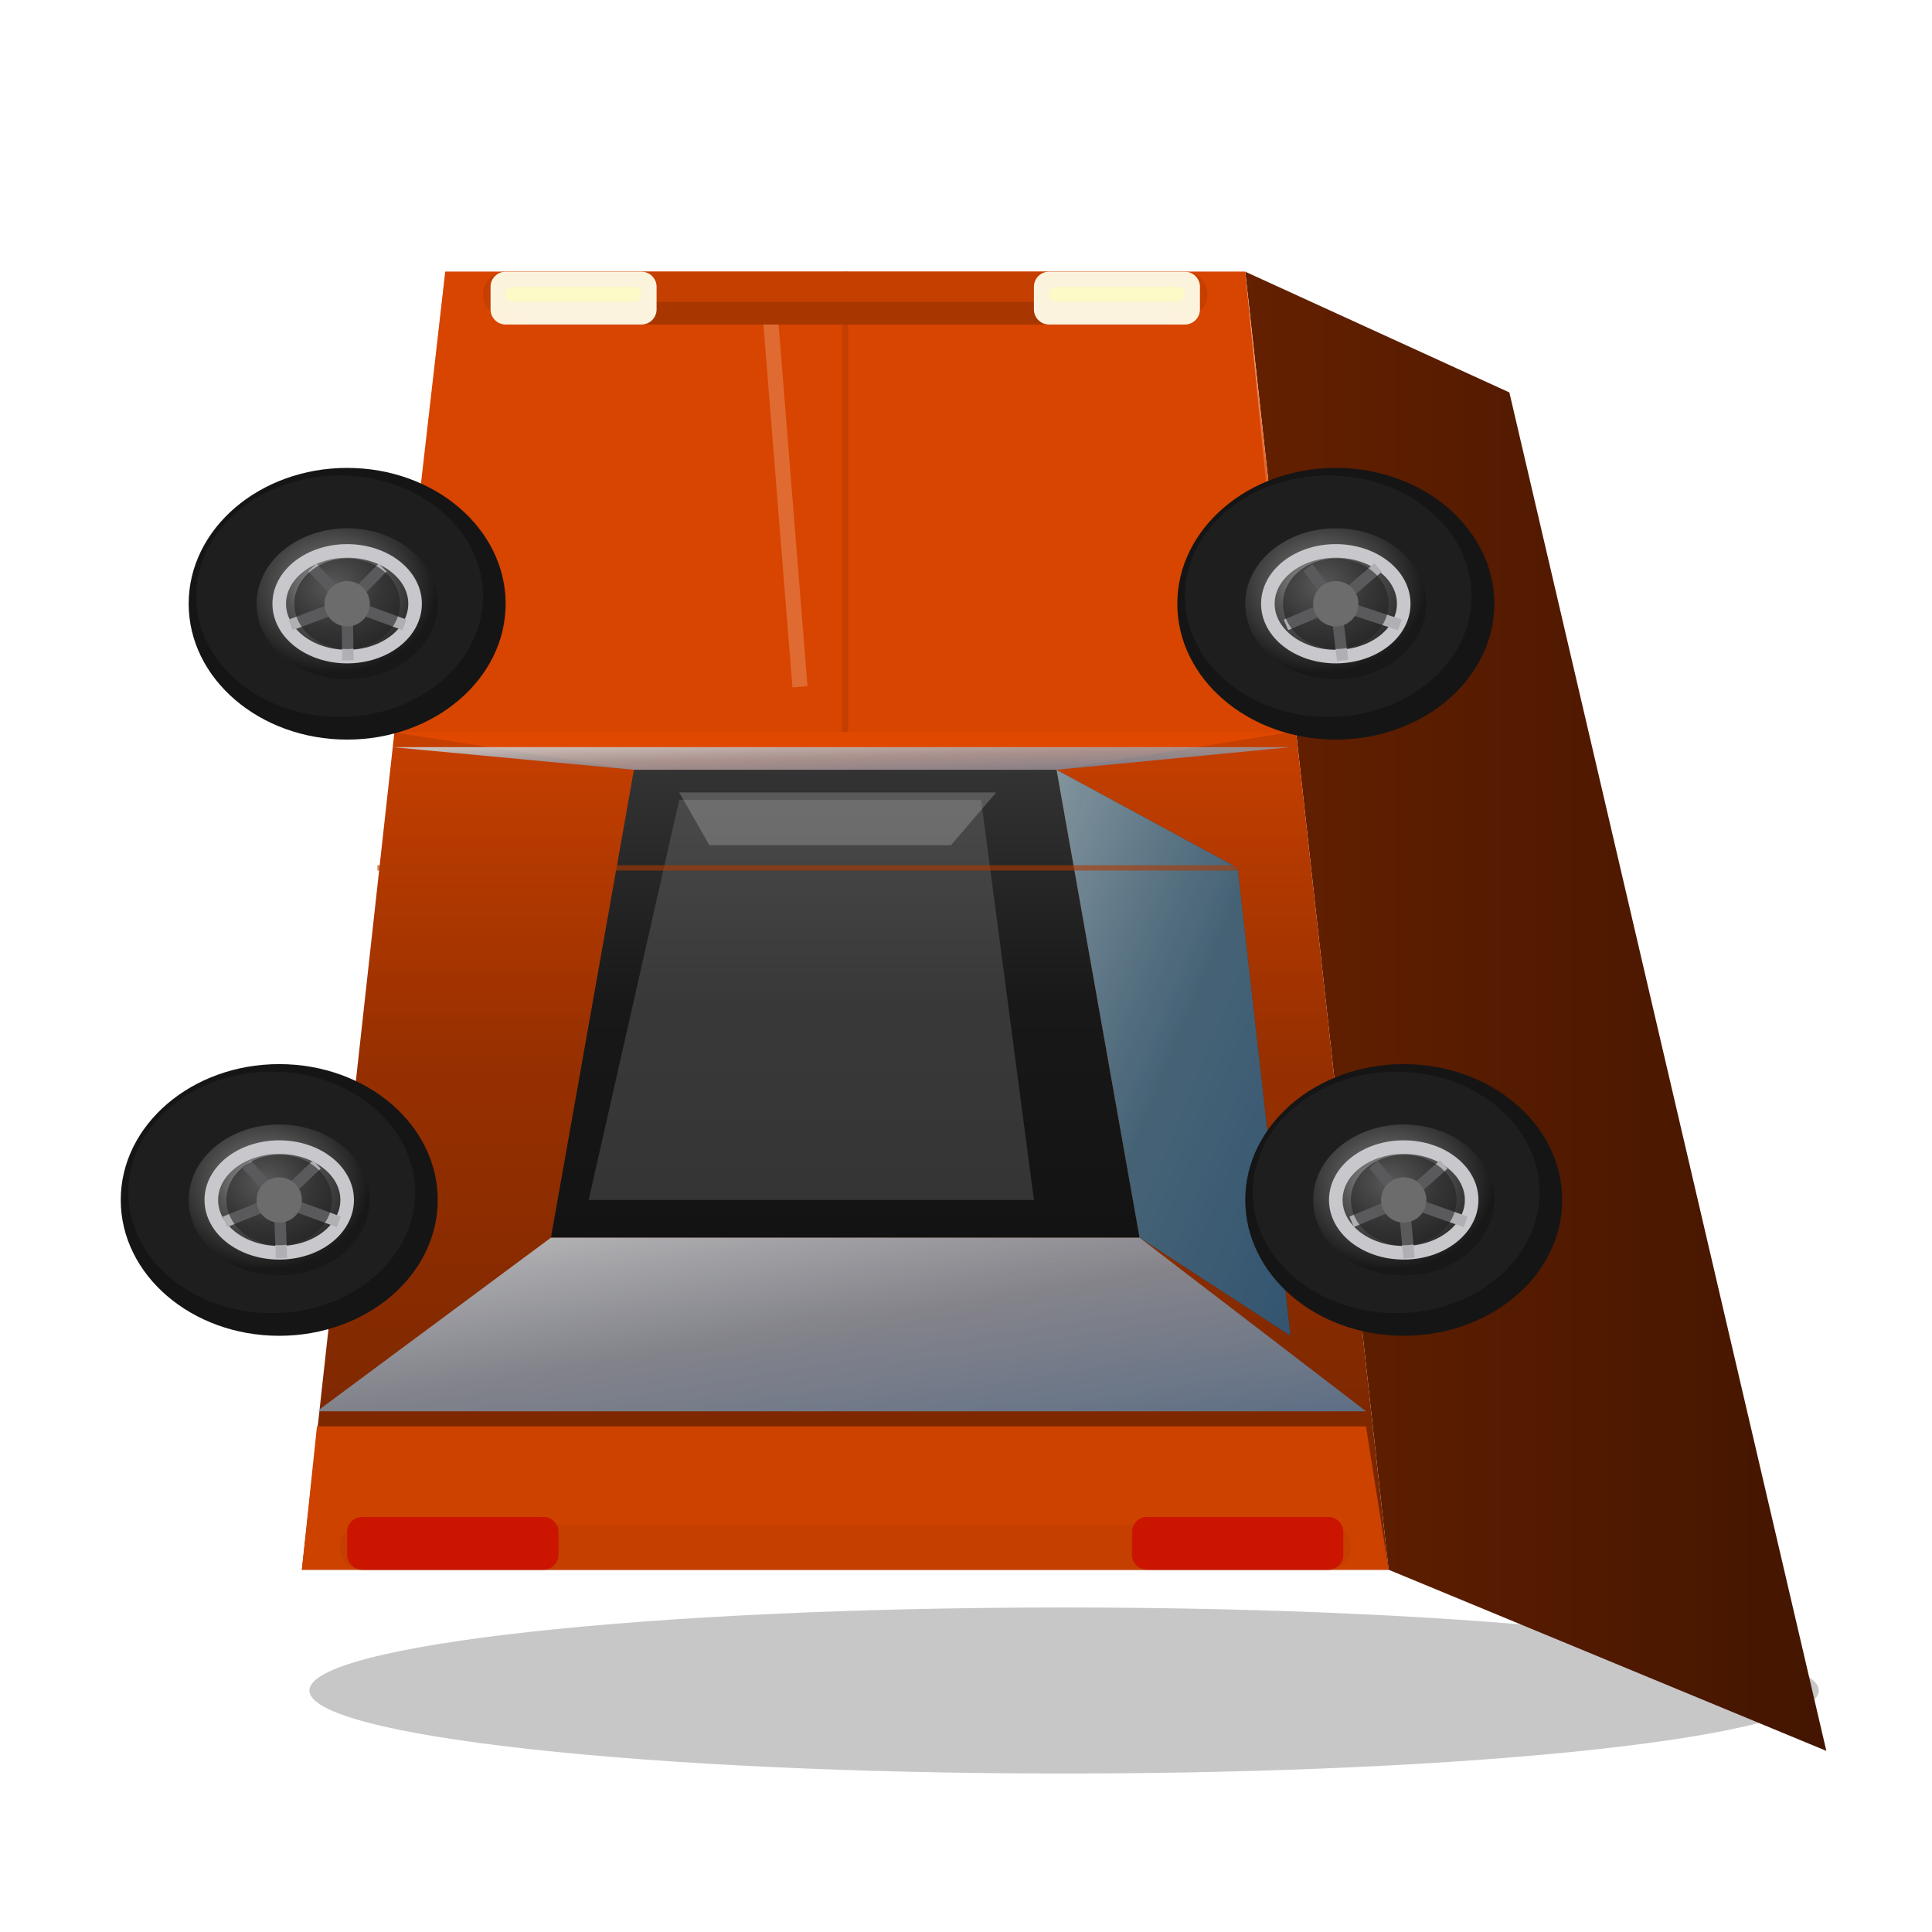
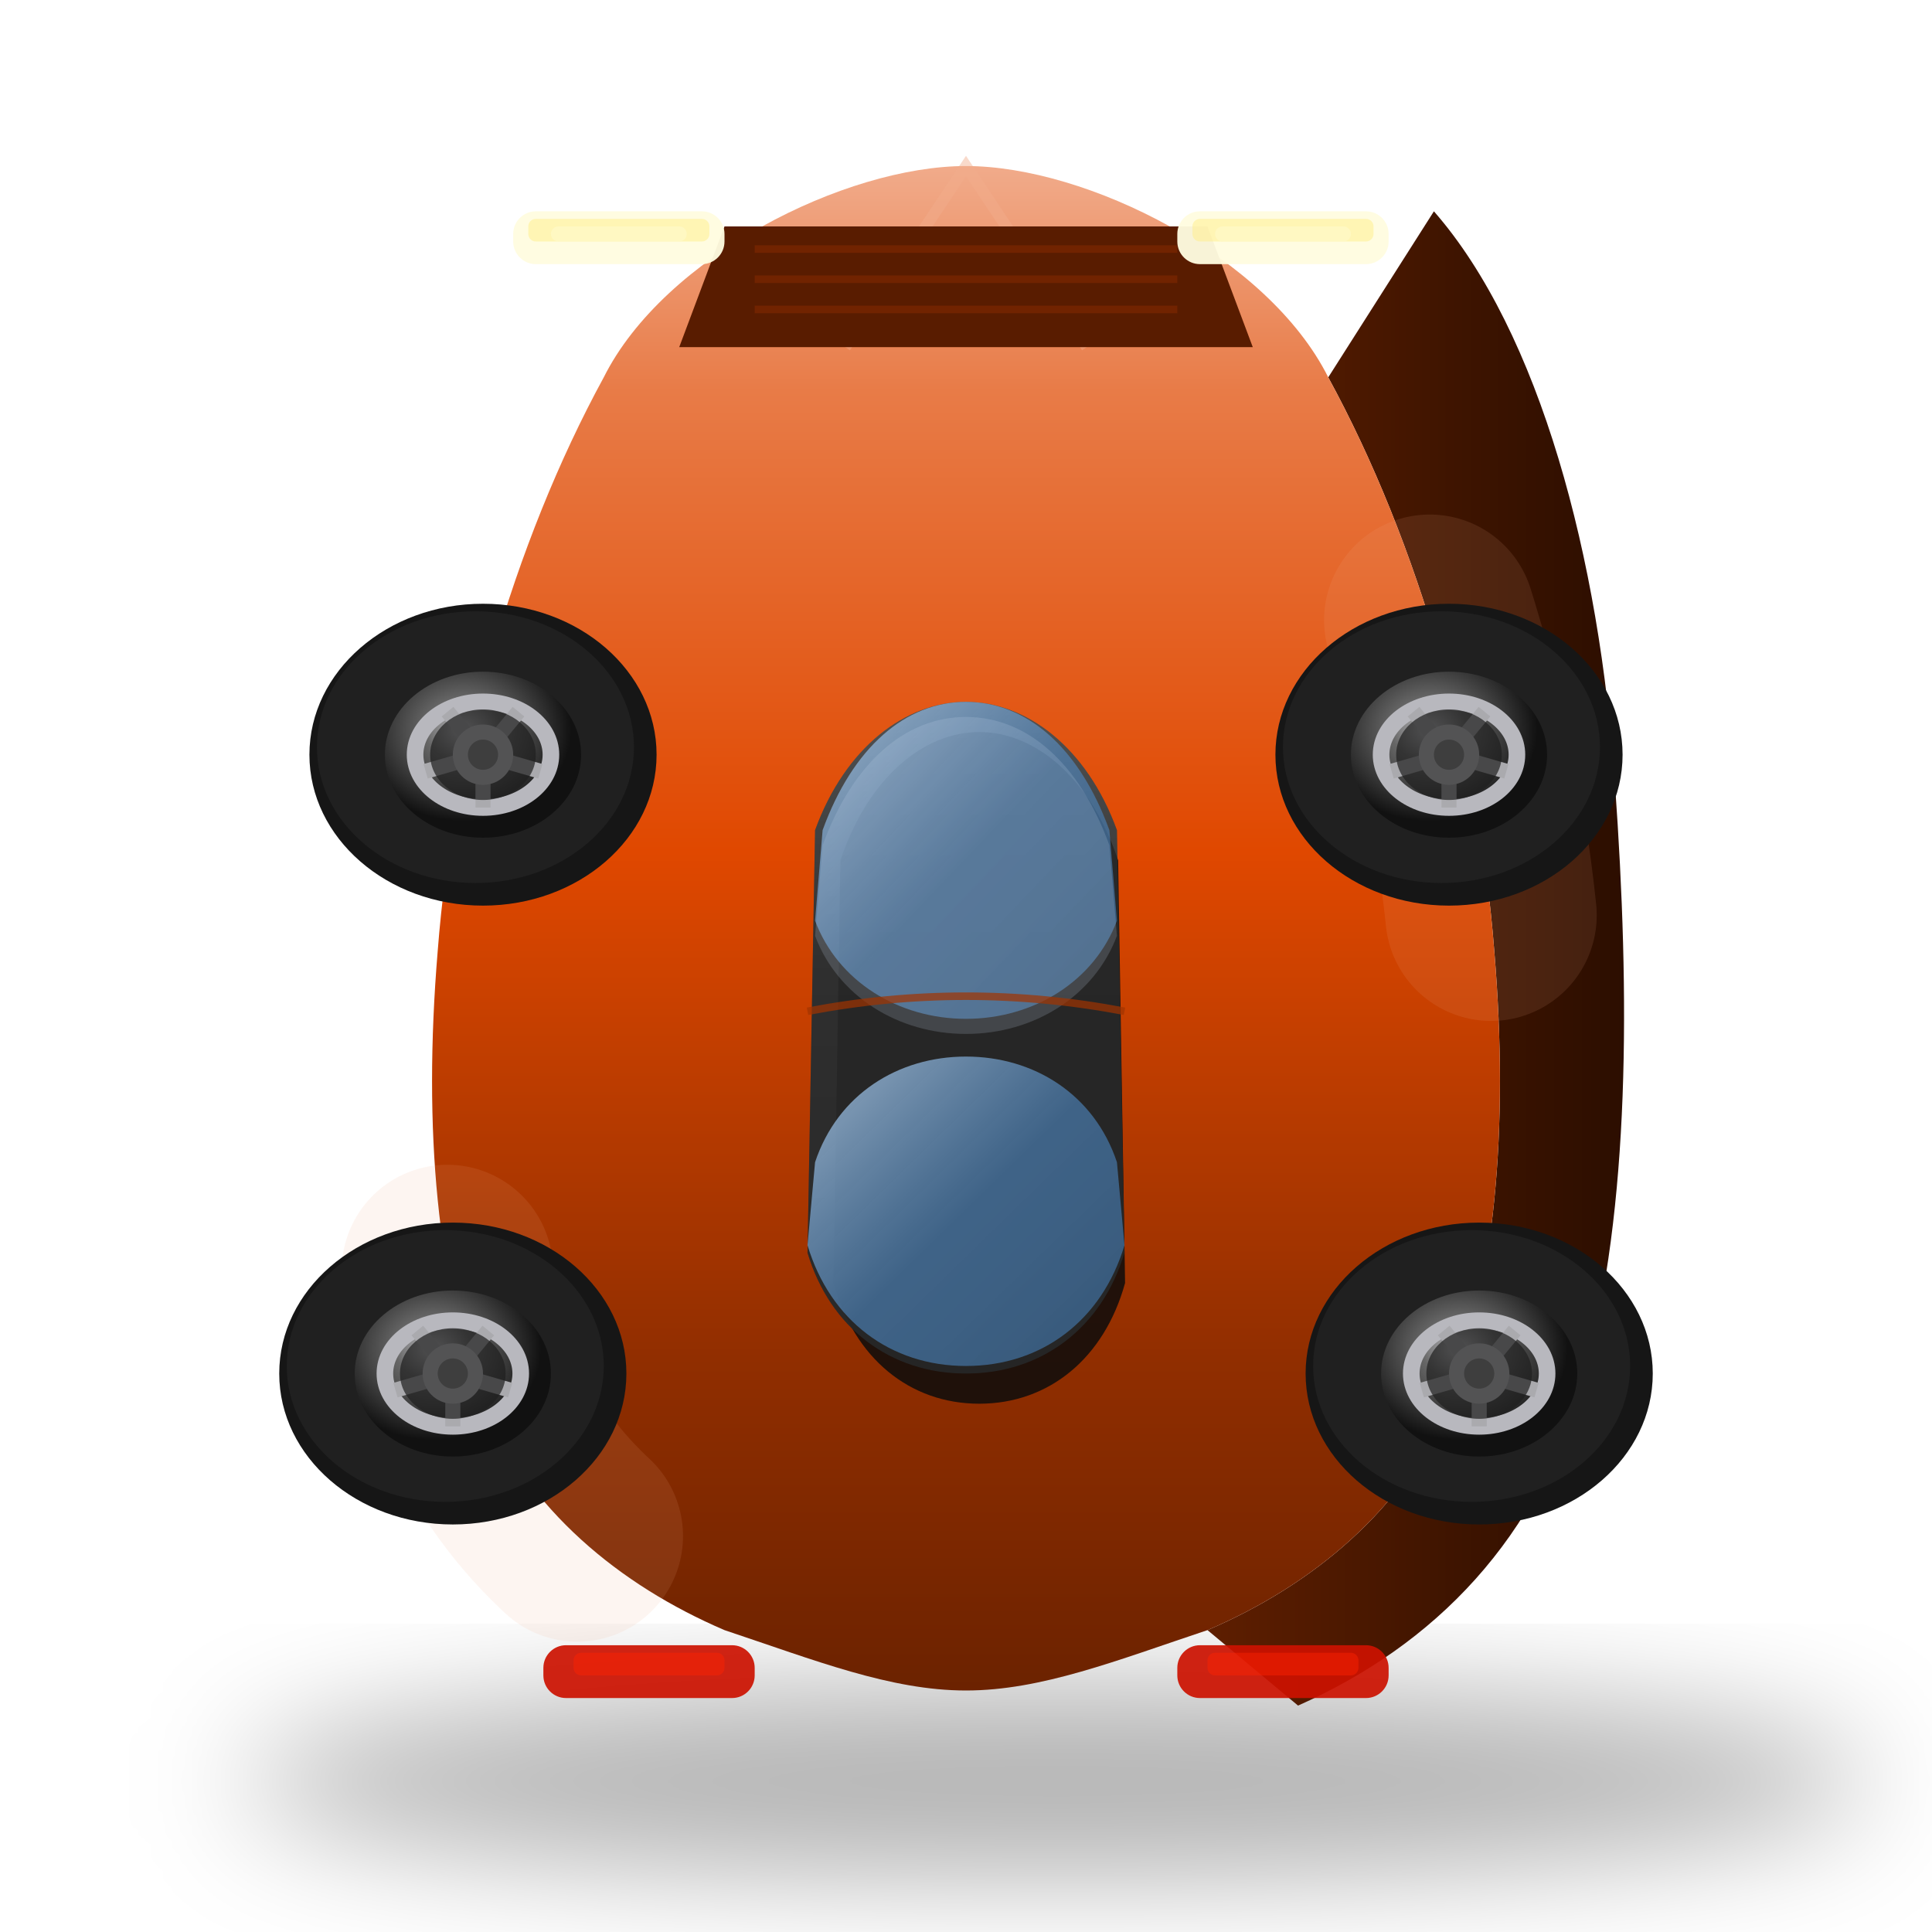
<svg xmlns="http://www.w3.org/2000/svg" viewBox="0 0 256 256">
  <defs>
    <linearGradient id="pgmclaren720s" x1="0" y1="0" x2="0" y2="1">
-       <stop offset="0%" stop-color="rgb(240,167,132)" />
-       <stop offset="22%" stop-color="rgb(224,72,0)" />
-       <stop offset="60%" stop-color="rgb(152,48,0)" />
-       <stop offset="100%" stop-color="rgb(116,37,0)" />
+       <stop offset="0%" stop-color="rgb(241,172,140)" />
+       <stop offset="15%" stop-color="rgb(232,123,71)" />
+       <stop offset="45%" stop-color="rgb(224,72,0)" />
+       <stop offset="78%" stop-color="rgb(145,46,0)" />
+       <stop offset="100%" stop-color="rgb(107,34,0)" />
    </linearGradient>
    <linearGradient id="spmclaren720s" x1="0" y1="0" x2="1" y2="0">
-       <stop offset="0%" stop-color="rgb(100,32,0)" />
-       <stop offset="100%" stop-color="rgb(67,21,0)" />
+       <stop offset="0%" stop-color="rgb(94,30,0)" />
+       <stop offset="60%" stop-color="rgb(62,20,0)" />
+       <stop offset="100%" stop-color="rgb(44,14,0)" />
    </linearGradient>
    <linearGradient id="rgmclaren720s" x1="0" y1="0" x2="0" y2="1">
-       <stop offset="0%" stop-color="rgb(51,51,51)" />
-       <stop offset="50%" stop-color="rgb(24,24,24)" />
-       <stop offset="100%" stop-color="rgb(19,19,19)" />
+       <stop offset="0%" stop-color="rgb(70,70,70)" />
+       <stop offset="40%" stop-color="rgb(24,24,24)" />
+       <stop offset="100%" stop-color="rgb(16,16,16)" />
    </linearGradient>
    <linearGradient id="glmclaren720s" x1="0" y1="0" x2="1" y2="1">
-       <stop offset="0%" stop-color="rgba(210,240,255,0.75)" />
-       <stop offset="50%" stop-color="rgba(130,190,230,0.60)" />
-       <stop offset="100%" stop-color="rgba(80,140,190,0.70)" />
+       <stop offset="0%" stop-color="rgba(176,203,230,0.82)" />
+       <stop offset="50%" stop-color="rgba(80,140,200,0.60)" />
+       <stop offset="100%" stop-color="rgba(60,105,150,0.72)" />
    </linearGradient>
-     <radialGradient id="wgmclaren720s" cx="42%" cy="38%" r="58%">
-       <stop offset="0%" stop-color="#aaa" />
-       <stop offset="45%" stop-color="#555" />
-       <stop offset="100%" stop-color="#181818" />
+     <radialGradient id="wgmclaren720s" cx="40%" cy="35%" r="55%">
+       <stop offset="0%" stop-color="#c8c8cc" />
+       <stop offset="35%" stop-color="#666" />
+       <stop offset="100%" stop-color="#111" />
    </radialGradient>
+     <filter id="sfmclaren720s" x="-30%" y="-30%" width="160%" height="160%">
+       <feGaussianBlur stdDeviation="8" />
+     </filter>
  </defs>
-   <ellipse cx="141" cy="224" rx="100" ry="11" fill="rgba(0,0,0,0.22)" />
-   <polygon points="165,36 200,52 242,232 184,208" fill="url(#spmclaren720s)" />
-   <polygon points="59,36 165,36 184,208 40,208" fill="url(#pgmclaren720s)" />
-   <polygon points="59,36 165,36 171,97 52,97" fill="rgb(215,69,0)" />
-   <line x1="102" y1="41" x2="106" y2="91" stroke="rgb(240,167,132)" stroke-width="2" opacity="0.38" />
-   <line x1="112" y1="36" x2="112" y2="97" stroke="rgb(179,57,0)" stroke-width="0.8" opacity="0.55" />
-   <polygon points="42,189 181,189 184,208 40,208" fill="rgb(206,66,0)" />
-   <polygon points="52,97 171,97 140,102 84,102" fill="rgb(224,72,0)" />
-   <polygon points="84,102 140,102 151,164 73,164" fill="url(#rgmclaren720s)" />
-   <polygon points="140,102 164,115 171,177 151,164" fill="rgb(13,13,13)" />
-   <polygon points="90,106 130,106 137,159 78,159" fill="rgb(139,139,139)" opacity="0.28" />
-   <polygon points="84,102 140,102 171,99 52,99" fill="url(#glmclaren720s)" />
-   <polygon points="90,105 132,105 126,112 94,112" fill="rgba(255,255,255,0.20)" />
-   <polygon points="73,164 151,164 181,187 42,187" fill="url(#glmclaren720s)" />
-   <polygon points="140,102 164,115 171,177 151,164" fill="url(#glmclaren720s)" opacity="0.80" />
-   <line x1="50" y1="115" x2="173" y2="115" stroke="rgb(174,56,0)" stroke-width="0.7" opacity="0.6" />
-   <rect x="64" y="36" width="96" height="6" rx="3" fill="rgb(197,63,0)" />
-   <rect x="69" y="40" width="86" height="3" rx="1" fill="rgb(168,54,0)" />
-   <rect x="45" y="202" width="134" height="6" rx="3" fill="rgb(197,63,0)" />
-   <rect x="65" y="36" width="22" height="7" rx="2" fill="#fffce8" opacity="0.95" />
-   <rect x="137" y="36" width="22" height="7" rx="2" fill="#fffce8" opacity="0.95" />
-   <rect x="67" y="38" width="18" height="2" rx="1" fill="rgba(255,255,180,0.55)" />
-   <rect x="139" y="38" width="18" height="2" rx="1" fill="rgba(255,255,180,0.55)" />
-   <rect x="46" y="201" width="28" height="7" rx="2" fill="#cc1100" opacity="0.92" />
-   <rect x="150" y="201" width="28" height="7" rx="2" fill="#cc1100" opacity="0.92" />
-   <ellipse cx="46" cy="80" rx="21" ry="18" fill="#151515" />
-   <ellipse cx="45" cy="79" rx="19" ry="16" fill="#333" opacity="0.30" />
-   <ellipse cx="46" cy="80" rx="12" ry="10" fill="url(#wgmclaren720s)" />
-   <ellipse cx="46" cy="80" rx="9" ry="7" fill="none" stroke="#c8c8cc" stroke-width="1.8" />
-   <line x1="46" y1="80" x2="53.6" y2="82.8" stroke="#b0b0b4" stroke-width="1.5" />
-   <line x1="46" y1="80" x2="46.1" y2="87.5" stroke="#b0b0b4" stroke-width="1.5" />
-   <line x1="46" y1="80" x2="38.5" y2="82.8" stroke="#b0b0b4" stroke-width="1.5" />
-   <line x1="46" y1="80" x2="41.4" y2="75.2" stroke="#b0b0b4" stroke-width="1.5" />
-   <line x1="46" y1="80" x2="50.7" y2="75.2" stroke="#b0b0b4" stroke-width="1.5" />
-   <circle cx="46" cy="80" r="3" fill="#ddd" />
-   <ellipse cx="46" cy="80" rx="7" ry="6" fill="#222" opacity="0.6" />
-   <ellipse cx="177" cy="80" rx="21" ry="18" fill="#151515" />
-   <ellipse cx="176" cy="79" rx="19" ry="16" fill="#333" opacity="0.30" />
-   <ellipse cx="177" cy="80" rx="12" ry="10" fill="url(#wgmclaren720s)" />
-   <ellipse cx="177" cy="80" rx="9" ry="7" fill="none" stroke="#c8c8cc" stroke-width="1.8" />
-   <line x1="177" y1="80" x2="185.5" y2="82.8" stroke="#b0b0b4" stroke-width="1.5" />
-   <line x1="177" y1="80" x2="177.9" y2="87.5" stroke="#b0b0b4" stroke-width="1.5" />
-   <line x1="177" y1="80" x2="170.4" y2="82.8" stroke="#b0b0b4" stroke-width="1.5" />
-   <line x1="177" y1="80" x2="173.3" y2="75.2" stroke="#b0b0b4" stroke-width="1.5" />
-   <line x1="177" y1="80" x2="182.6" y2="75.2" stroke="#b0b0b4" stroke-width="1.5" />
-   <circle cx="177" cy="80" r="3" fill="#ddd" />
-   <ellipse cx="177" cy="80" rx="7" ry="6" fill="#222" opacity="0.6" />
-   <ellipse cx="37" cy="159" rx="21" ry="18" fill="#151515" />
-   <ellipse cx="36" cy="158" rx="19" ry="16" fill="#333" opacity="0.30" />
-   <ellipse cx="37" cy="159" rx="12" ry="10" fill="url(#wgmclaren720s)" />
-   <ellipse cx="37" cy="159" rx="9" ry="7" fill="none" stroke="#c8c8cc" stroke-width="1.8" />
-   <line x1="37" y1="159" x2="44.9" y2="161.9" stroke="#b0b0b4" stroke-width="1.5" />
-   <line x1="37" y1="159" x2="37.3" y2="166.7" stroke="#b0b0b4" stroke-width="1.5" />
-   <line x1="37" y1="159" x2="29.8" y2="161.9" stroke="#b0b0b4" stroke-width="1.5" />
-   <line x1="37" y1="159" x2="32.7" y2="154.3" stroke="#b0b0b4" stroke-width="1.5" />
-   <line x1="37" y1="159" x2="42.0" y2="154.3" stroke="#b0b0b4" stroke-width="1.5" />
-   <circle cx="37" cy="159" r="3" fill="#ddd" />
-   <ellipse cx="37" cy="159" rx="7" ry="6" fill="#222" opacity="0.6" />
-   <ellipse cx="186" cy="159" rx="21" ry="18" fill="#151515" />
-   <ellipse cx="185" cy="158" rx="19" ry="16" fill="#333" opacity="0.30" />
-   <ellipse cx="186" cy="159" rx="12" ry="10" fill="url(#wgmclaren720s)" />
-   <ellipse cx="186" cy="159" rx="9" ry="7" fill="none" stroke="#c8c8cc" stroke-width="1.8" />
-   <line x1="186" y1="159" x2="194.2" y2="161.9" stroke="#b0b0b4" stroke-width="1.5" />
-   <line x1="186" y1="159" x2="186.7" y2="166.7" stroke="#b0b0b4" stroke-width="1.5" />
-   <line x1="186" y1="159" x2="179.1" y2="161.9" stroke="#b0b0b4" stroke-width="1.5" />
-   <line x1="186" y1="159" x2="182.0" y2="154.3" stroke="#b0b0b4" stroke-width="1.5" />
-   <line x1="186" y1="159" x2="191.3" y2="154.3" stroke="#b0b0b4" stroke-width="1.5" />
-   <circle cx="186" cy="159" r="3" fill="#ddd" />
-   <ellipse cx="186" cy="159" rx="7" ry="6" fill="#222" opacity="0.6" />
+   <ellipse cx="140" cy="236" rx="108" ry="13" fill="rgba(0,0,0,0.30)" filter="url(#sfmclaren720s)" />
+   <path d="M176,50 C188,72 196,100 198,126 C200,150 198,170 192,186 C186,200 174,210 160,216 L172,226 C190,218 204,204 210,182 C216,160 216,132 214,104 C212,74 204,44 190,28Z" fill="url(#spmclaren720s)" />
+   <path d="M128,22 C112,22 88,34 80,50 C68,72 60,100 58,126 C56,150 58,170 64,186 C70,200 82,210 96,216 C108,220 118,224 128,224 C138,224 148,220 160,216 C174,210 186,200 192,186 C198,170 200,150 198,126 C196,100 188,72 176,50 C168,34 144,22 128,22Z" fill="url(#pgmclaren720s)" />
+   <path d="M112,46 L128,22 L144,46" stroke="rgb(241,172,140)" stroke-width="1.5" fill="none" opacity="0.45" />
+   <path d="M128,22 C112,22 88,34 80,50 C68,72 60,100 58,126 C56,150 58,170 64,186 C70,200 82,210 96,216 C108,220 118,224 128,224 C138,224 148,220 160,216 C174,210 186,200 192,186 C198,170 200,150 198,126 C196,100 188,72 176,50 C168,34 144,22 128,22Z" fill="none" stroke="rgb(241,172,140)" stroke-width="28" stroke-dasharray="40 200" stroke-dashoffset="60" opacity="0.12" stroke-linecap="round" />
+   <path d="M96,30 L160,30 L166,46 L90,46Z" fill="rgb(89,28,0)" rx="2" />
+   <line x1="100" y1="33" x2="156" y2="33" stroke="rgb(123,39,0)" stroke-width="1" opacity="0.7" />
+   <line x1="100" y1="37" x2="156" y2="37" stroke="rgb(123,39,0)" stroke-width="1" opacity="0.7" />
+   <line x1="100" y1="41" x2="156" y2="41" stroke="rgb(123,39,0)" stroke-width="1" opacity="0.7" />
+   <path d="M108,110 C112,99 120,93 128,93 C136,93 144,99 148,110 L149,166 C146,176 138,182 128,182 C118,182 110,176 107,166Z" fill="url(#rgmclaren720s)" />
+   <path d="M108,110 C112,99 120,93 128,93 C136,93 144,99 148,110 L149,166 C146,176 138,182 128,182 C118,182 110,176 107,166Z" fill="rgb(12,12,12)" transform="translate(12,4) scale(0.92,1)" opacity="0.85" />
+   <path d="M108,110 C112,99 120,93 128,93 C136,93 144,99 148,110 L149,166 C146,176 138,182 128,182 C118,182 110,176 107,166Z" fill="rgb(127,127,127)" opacity="0.22" />
+   <path d="M109,110 C113,99 120,93 128,93 C136,93 143,99 147,110 L148,122 C145,130 137,135 128,135 C119,135 111,130 108,122Z" fill="url(#glmclaren720s)" />
+   <path d="M109,110 C113,99 120,93 128,93 C136,93 143,99 147,110 L148,122 C145,130 137,135 128,135 C119,135 111,130 108,122Z" fill="rgba(202,220,238,0.18)" transform="translate(0,2)" />
+   <path d="M108,154 C111,145 119,140 128,140 C137,140 145,145 148,154 L149,165 C146,175 138,181 128,181 C118,181 110,175 107,165Z" fill="url(#glmclaren720s)" />
+   <path d="M107,134 Q128,130 149,134" stroke="rgb(161,51,0)" stroke-width="1" fill="none" opacity="0.7" />
+   <rect x="68" y="28" width="28" height="7" rx="3" fill="#fffce0" opacity="0.96" />
+   <rect x="70" y="29" width="24" height="3" rx="1" fill="#ffee88" opacity="0.5" />
+   <rect x="73" y="30" width="18" height="2" rx="1" fill="rgba(255,250,200,0.7)" />
+   <rect x="156" y="28" width="28" height="7" rx="3" fill="#fffce0" opacity="0.96" />
+   <rect x="158" y="29" width="24" height="3" rx="1" fill="#ffee88" opacity="0.5" />
+   <rect x="161" y="30" width="18" height="2" rx="1" fill="rgba(255,250,200,0.7)" />
+   <rect x="72" y="218" width="28" height="7" rx="3" fill="#cc1100" opacity="0.92" />
+   <rect x="76" y="219" width="20" height="3" rx="1" fill="#ff2200" opacity="0.45" />
+   <rect x="156" y="218" width="28" height="7" rx="3" fill="#cc1100" opacity="0.92" />
+   <rect x="160" y="219" width="20" height="3" rx="1" fill="#ff2200" opacity="0.45" />
+   <ellipse cx="64" cy="100" rx="23" ry="20" fill="#161616" />
+   <ellipse cx="63" cy="99" rx="21" ry="18" fill="#2a2a2a" opacity="0.5" />
+   <ellipse cx="64" cy="100" rx="13" ry="11" fill="url(#wgmclaren720s)" />
+   <ellipse cx="64" cy="100" rx="9" ry="7" fill="none" stroke="#b8b8be" stroke-width="2.2" />
+   <line x1="64" y1="100" x2="71.6" y2="102.2" stroke="#aaaaae" stroke-width="2" />
+   <line x1="64" y1="100" x2="64.0" y2="107.0" stroke="#aaaaae" stroke-width="2" />
+   <line x1="64" y1="100" x2="56.4" y2="102.2" stroke="#aaaaae" stroke-width="2" />
+   <line x1="64" y1="100" x2="59.3" y2="94.3" stroke="#aaaaae" stroke-width="2" />
+   <line x1="64" y1="100" x2="68.7" y2="94.3" stroke="#aaaaae" stroke-width="2" />
+   <circle cx="64" cy="100" r="4" fill="#d0d0d4" />
+   <circle cx="64" cy="100" r="2" fill="#888" />
+   <ellipse cx="64" cy="100" rx="7" ry="6" fill="#1e1e1e" opacity="0.7" />
+   <ellipse cx="192" cy="100" rx="23" ry="20" fill="#161616" />
+   <ellipse cx="191" cy="99" rx="21" ry="18" fill="#2a2a2a" opacity="0.5" />
+   <ellipse cx="192" cy="100" rx="13" ry="11" fill="url(#wgmclaren720s)" />
+   <ellipse cx="192" cy="100" rx="9" ry="7" fill="none" stroke="#b8b8be" stroke-width="2.2" />
+   <line x1="192" y1="100" x2="199.6" y2="102.2" stroke="#aaaaae" stroke-width="2" />
+   <line x1="192" y1="100" x2="192.0" y2="107.0" stroke="#aaaaae" stroke-width="2" />
+   <line x1="192" y1="100" x2="184.4" y2="102.2" stroke="#aaaaae" stroke-width="2" />
+   <line x1="192" y1="100" x2="187.3" y2="94.3" stroke="#aaaaae" stroke-width="2" />
+   <line x1="192" y1="100" x2="196.7" y2="94.3" stroke="#aaaaae" stroke-width="2" />
+   <circle cx="192" cy="100" r="4" fill="#d0d0d4" />
+   <circle cx="192" cy="100" r="2" fill="#888" />
+   <ellipse cx="192" cy="100" rx="7" ry="6" fill="#1e1e1e" opacity="0.7" />
+   <ellipse cx="60" cy="182" rx="23" ry="20" fill="#161616" />
+   <ellipse cx="59" cy="181" rx="21" ry="18" fill="#2a2a2a" opacity="0.5" />
+   <ellipse cx="60" cy="182" rx="13" ry="11" fill="url(#wgmclaren720s)" />
+   <ellipse cx="60" cy="182" rx="9" ry="7" fill="none" stroke="#b8b8be" stroke-width="2.2" />
+   <line x1="60" y1="182" x2="67.6" y2="184.2" stroke="#aaaaae" stroke-width="2" />
+   <line x1="60" y1="182" x2="60.0" y2="189.0" stroke="#aaaaae" stroke-width="2" />
+   <line x1="60" y1="182" x2="52.4" y2="184.2" stroke="#aaaaae" stroke-width="2" />
+   <line x1="60" y1="182" x2="55.3" y2="176.3" stroke="#aaaaae" stroke-width="2" />
+   <line x1="60" y1="182" x2="64.7" y2="176.3" stroke="#aaaaae" stroke-width="2" />
+   <circle cx="60" cy="182" r="4" fill="#d0d0d4" />
+   <circle cx="60" cy="182" r="2" fill="#888" />
+   <ellipse cx="60" cy="182" rx="7" ry="6" fill="#1e1e1e" opacity="0.7" />
+   <ellipse cx="196" cy="182" rx="23" ry="20" fill="#161616" />
+   <ellipse cx="195" cy="181" rx="21" ry="18" fill="#2a2a2a" opacity="0.5" />
+   <ellipse cx="196" cy="182" rx="13" ry="11" fill="url(#wgmclaren720s)" />
+   <ellipse cx="196" cy="182" rx="9" ry="7" fill="none" stroke="#b8b8be" stroke-width="2.2" />
+   <line x1="196" y1="182" x2="203.6" y2="184.2" stroke="#aaaaae" stroke-width="2" />
+   <line x1="196" y1="182" x2="196.0" y2="189.0" stroke="#aaaaae" stroke-width="2" />
+   <line x1="196" y1="182" x2="188.4" y2="184.2" stroke="#aaaaae" stroke-width="2" />
+   <line x1="196" y1="182" x2="191.3" y2="176.3" stroke="#aaaaae" stroke-width="2" />
+   <line x1="196" y1="182" x2="200.7" y2="176.3" stroke="#aaaaae" stroke-width="2" />
+   <circle cx="196" cy="182" r="4" fill="#d0d0d4" />
+   <circle cx="196" cy="182" r="2" fill="#888" />
+   <ellipse cx="196" cy="182" rx="7" ry="6" fill="#1e1e1e" opacity="0.7" />
</svg>
